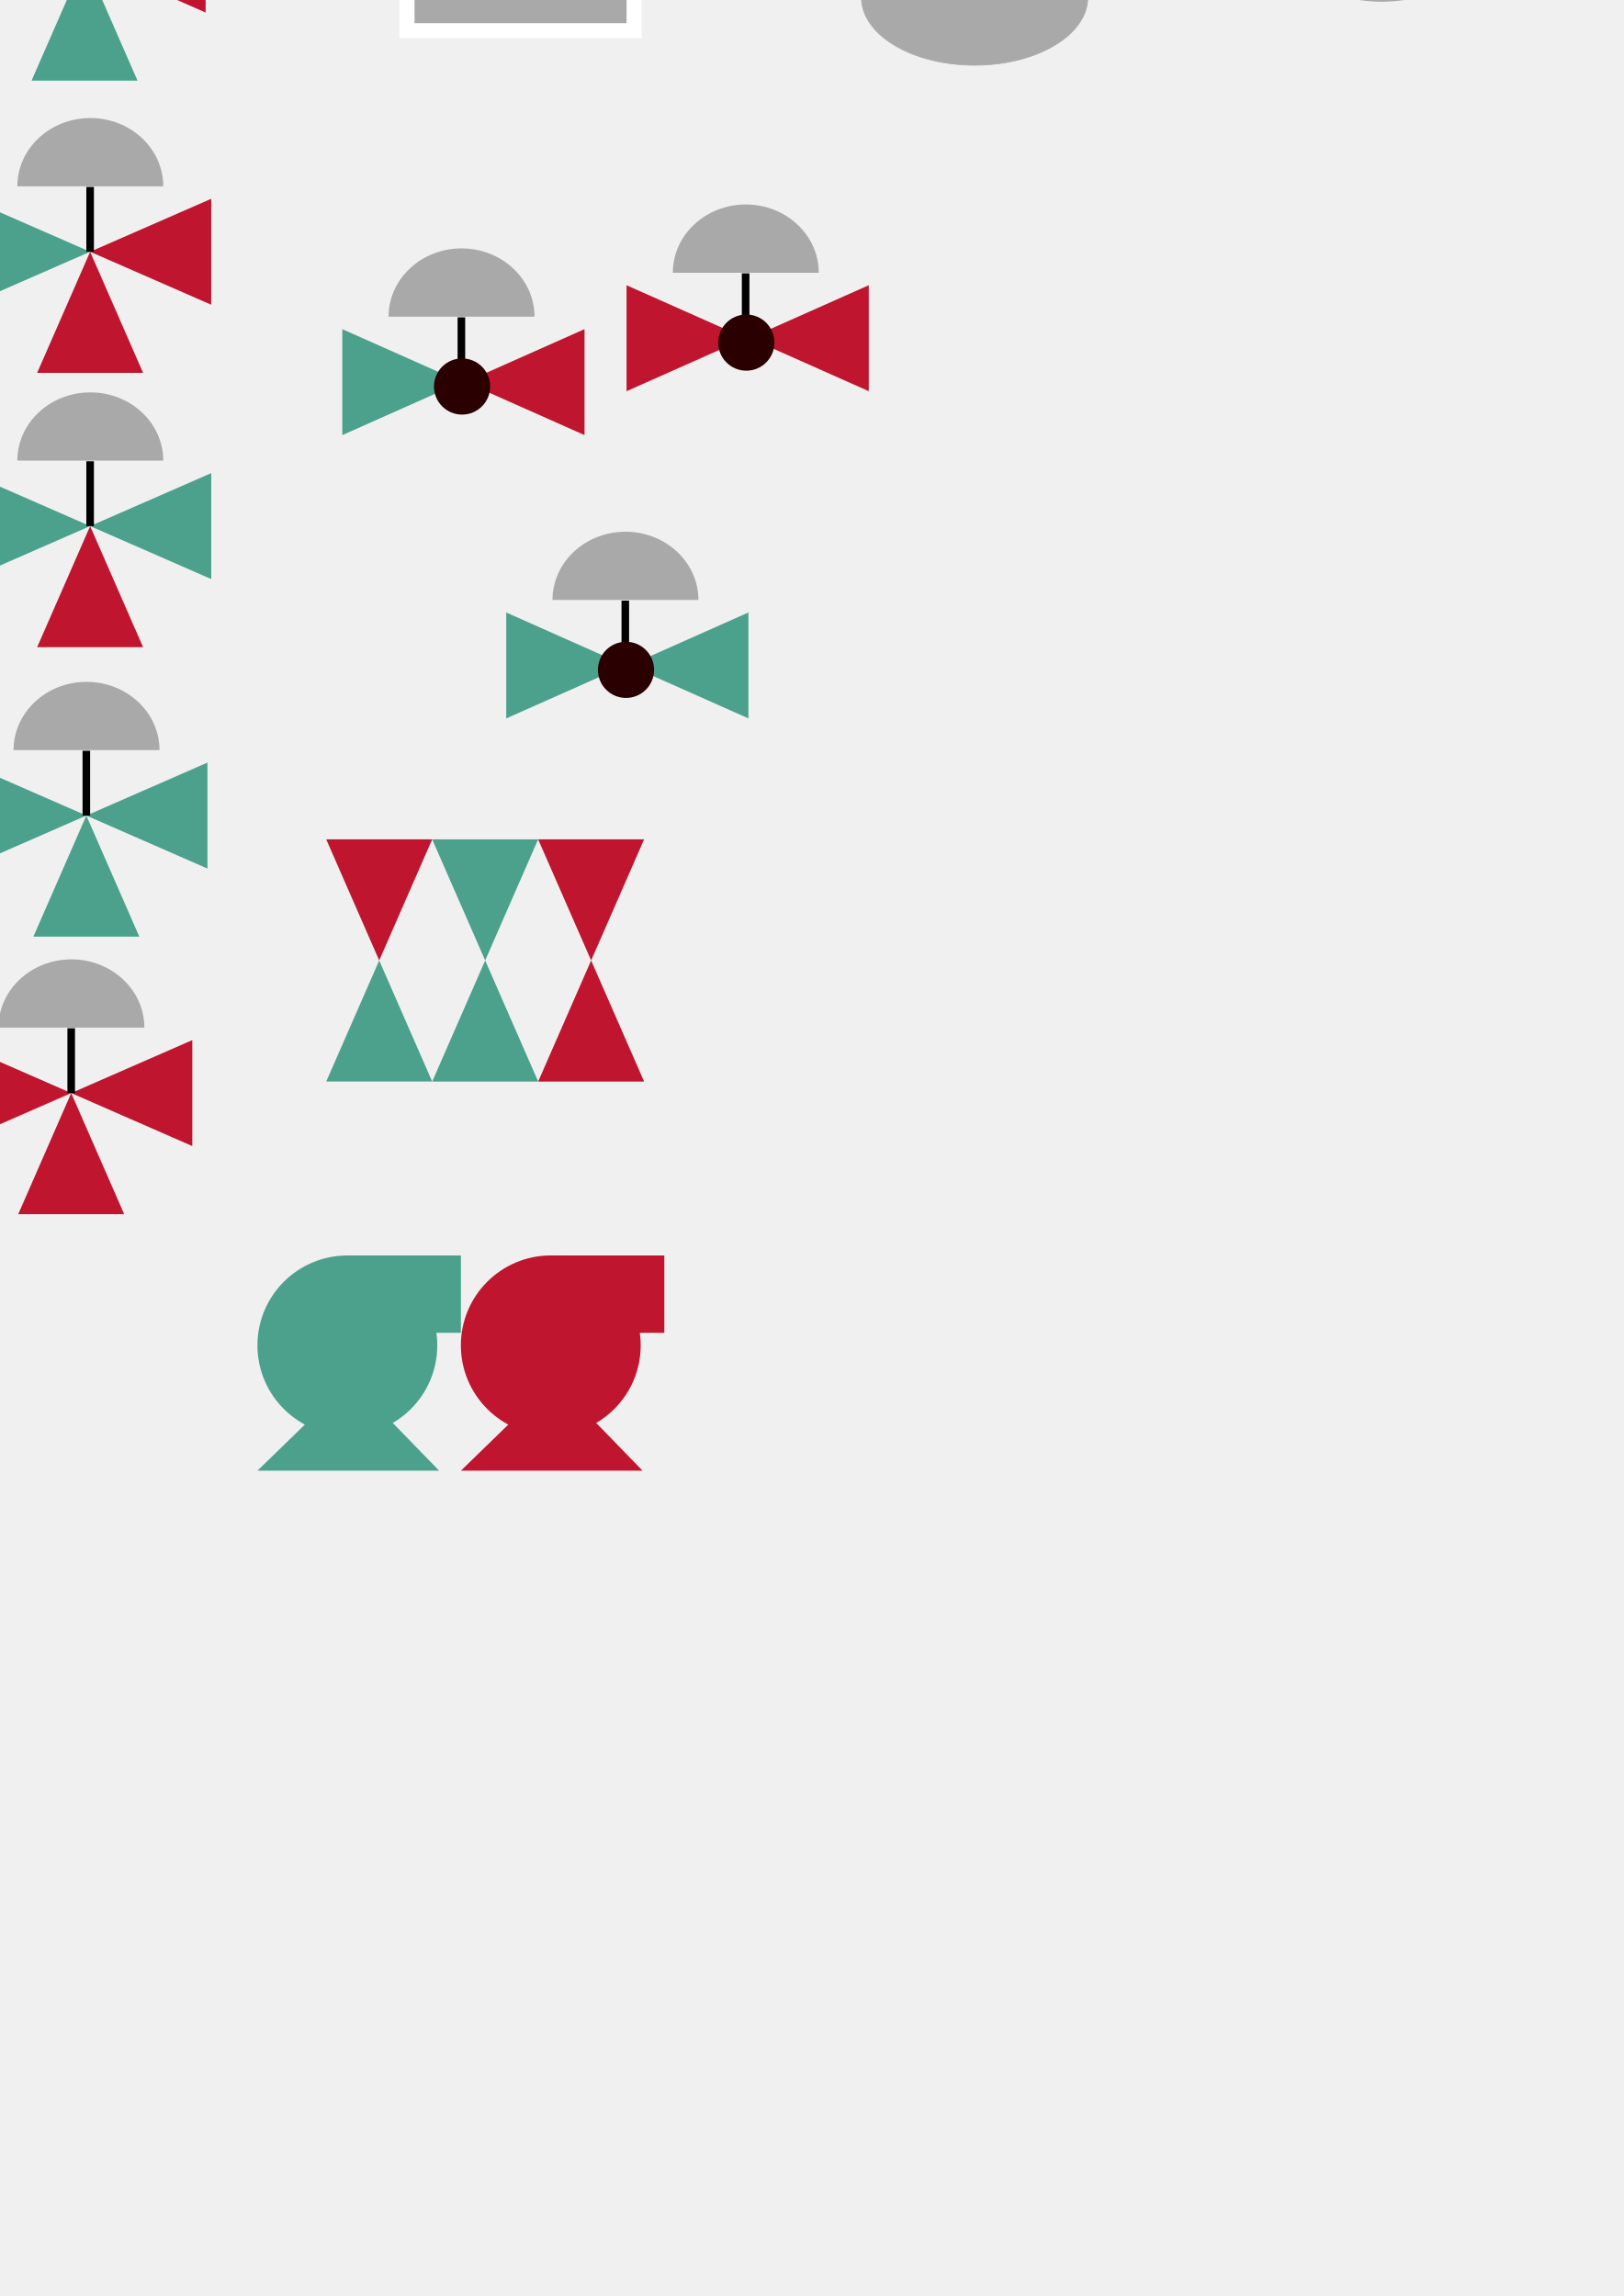
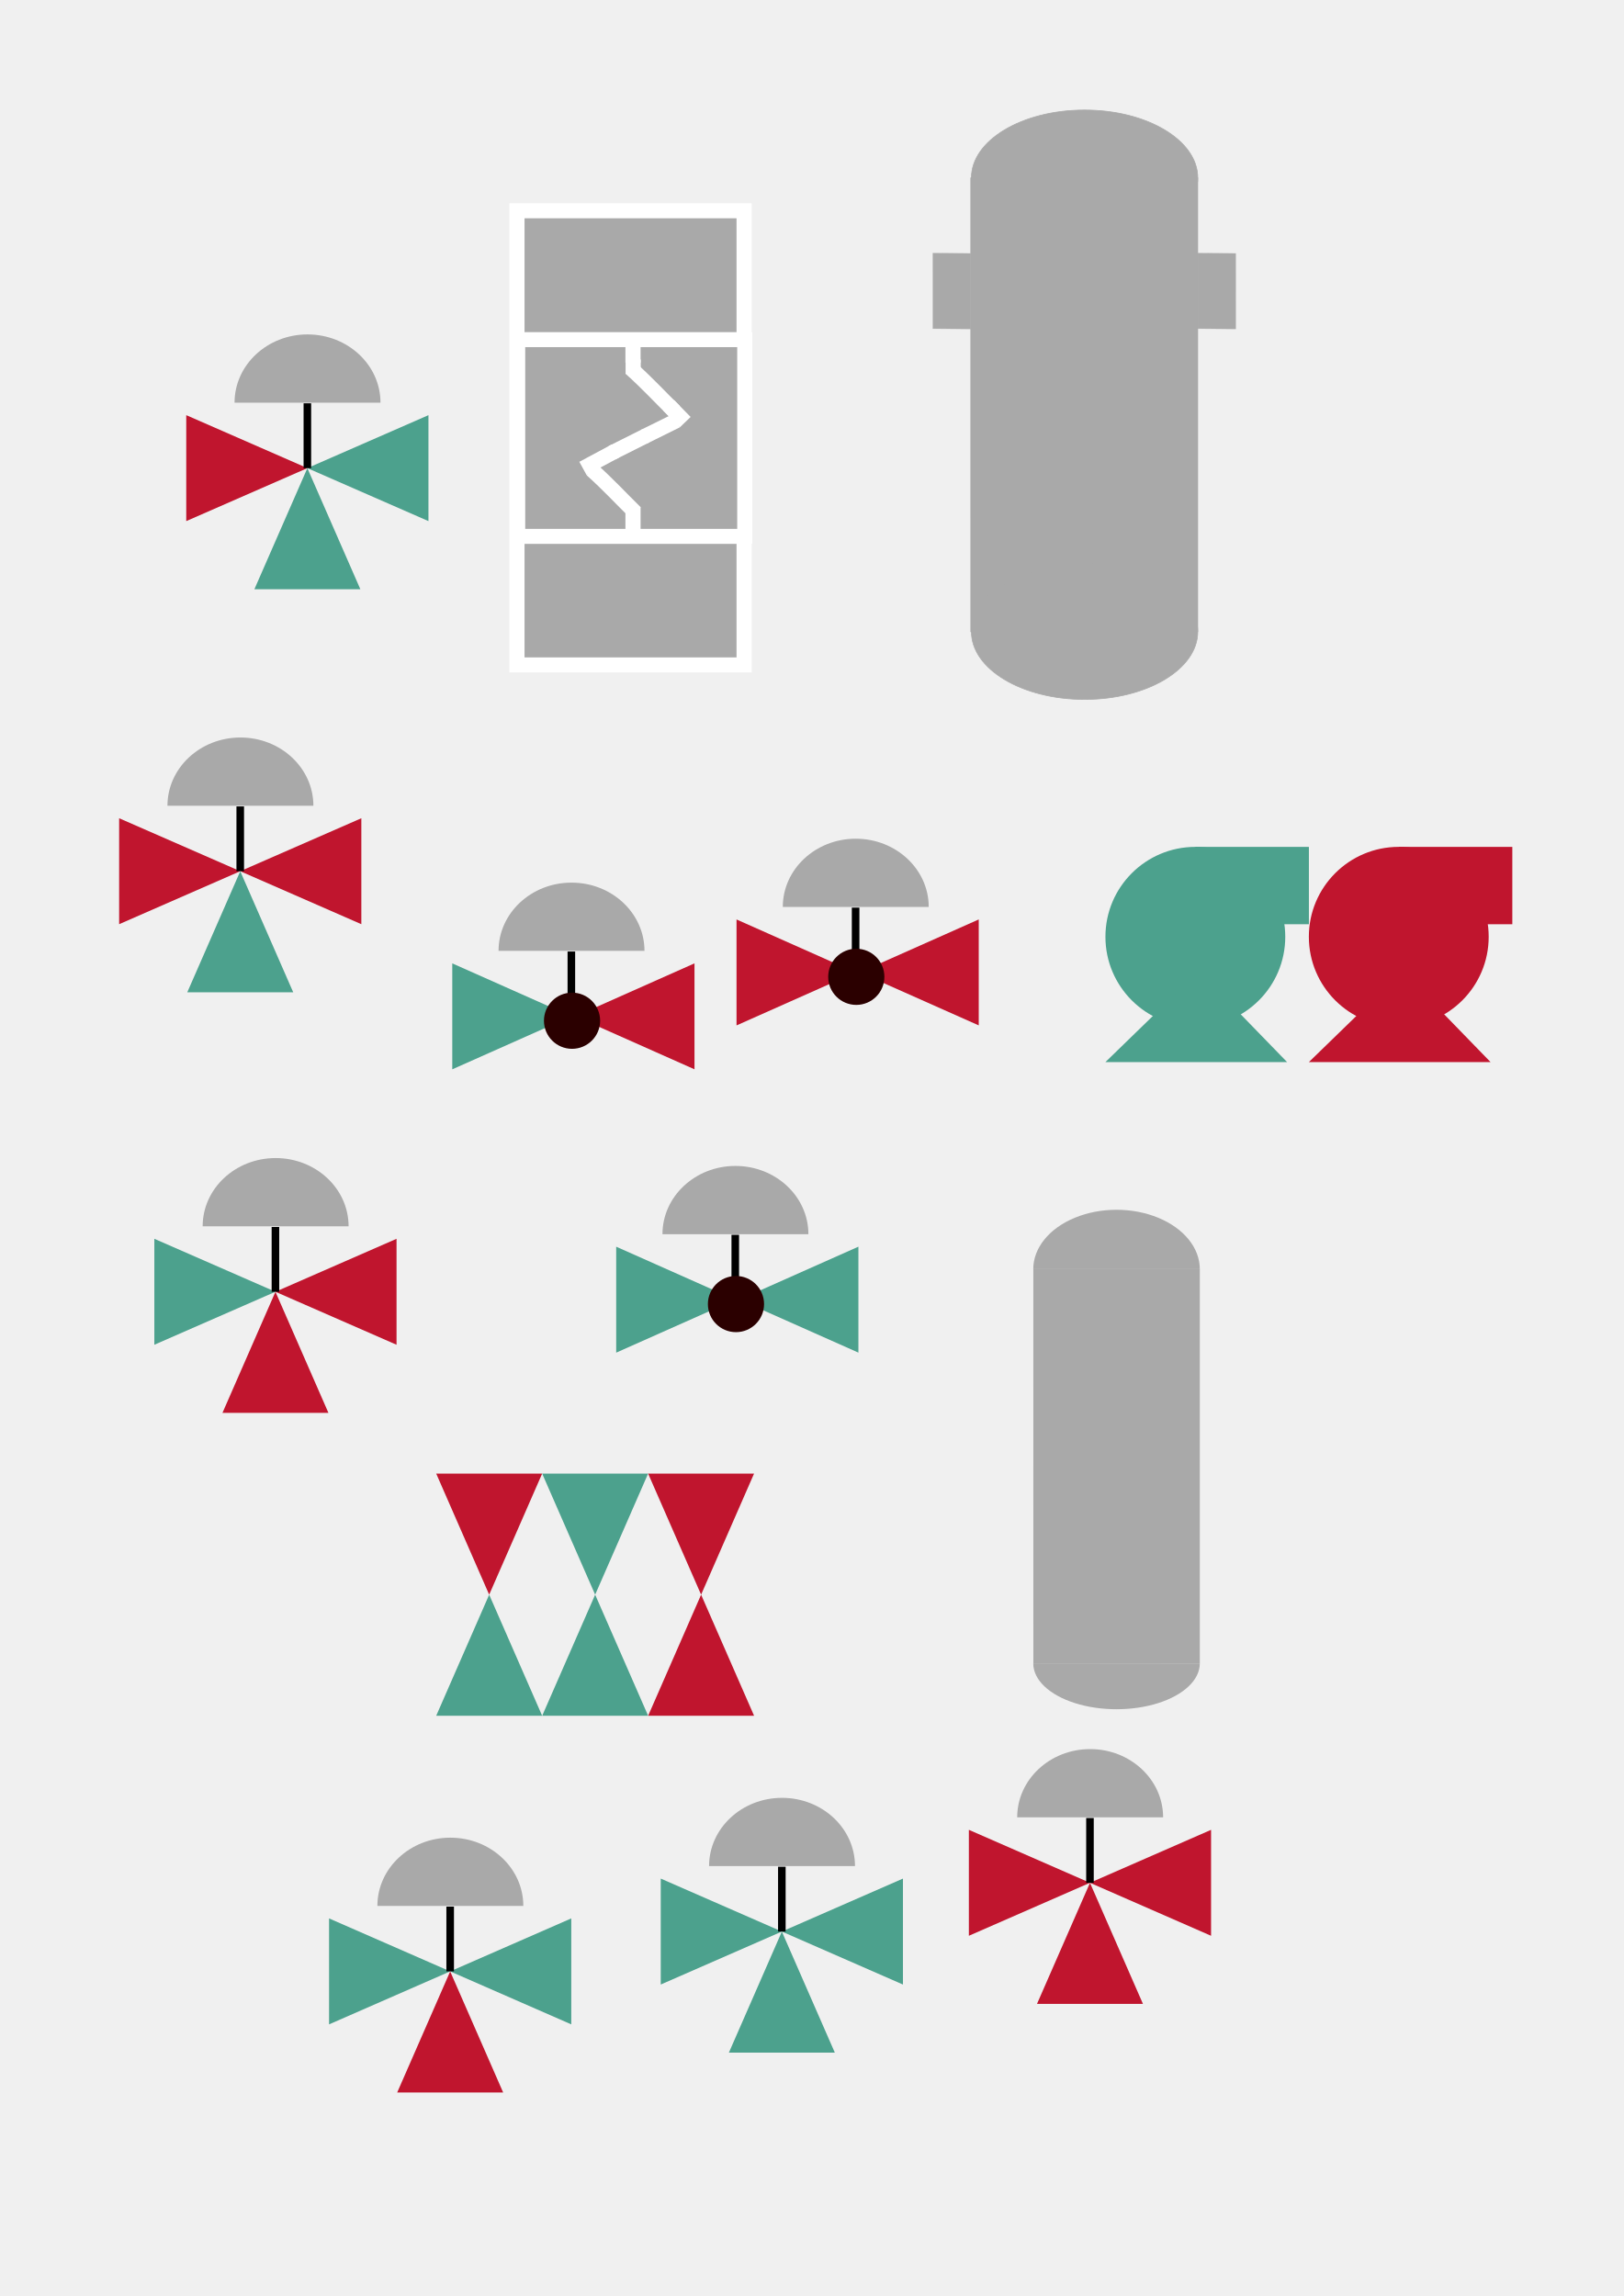
<svg xmlns="http://www.w3.org/2000/svg" width="210mm" height="297mm" viewBox="0 0 210 297" version="1.1" id="svg1687">
  <defs id="defs1684">
    </defs>
  <g id="layer1">
-     <g id="HP" transform="matrix(22.02332,0,0,21.78873,-524.1245,-237.9586)" style="fill:#a9a9a9;fill-opacity:1">
+     <g id="HP" transform="matrix(22.02332,0,0,21.78873,-509.9015,-155.9188)" style="fill:#a9a9a9;fill-opacity:1">
      <g id="g71233" transform="translate(-0.534337,-0.5956875)">
        <rect style="fill:#a9a9a9;fill-opacity:1;stroke:#ffffff;stroke-width:0.089;stroke-miterlimit:4;stroke-dasharray:none;stroke-opacity:1;paint-order:markers fill stroke" id="rect15956" width="1.334" height="2.696" x="26.723" y="9.003" />
        <path style="color:#000000;fill:#a9a9a9;fill-opacity:1;stroke:#ffffff;stroke-width:0.089;stroke-miterlimit:4;stroke-dasharray:none;stroke-dashoffset:0;stroke-opacity:1;paint-order:markers fill stroke" d="m 26.727,9.768 h 1.334 v 1.168 h -1.334 z" id="rect19827" />
        <path style="fill:#a9a9a9;fill-opacity:1;stroke:#ffffff;stroke-width:0.089;stroke-linecap:butt;stroke-linejoin:miter;stroke-miterlimit:4;stroke-dasharray:none;stroke-opacity:1" d="m 27.162,10.54 c 0.101,0.092 0.171,0.17 0.257,0.255" id="path31413-2-9" />
        <path style="fill:#a9a9a9;fill-opacity:1;stroke:#ffffff;stroke-width:0.089;stroke-linecap:butt;stroke-linejoin:miter;stroke-miterlimit:4;stroke-dasharray:none;stroke-opacity:1" d="m 27.613,10.157 0.098,0.101" id="path31413-2-8" />
        <g id="g48714" transform="translate(0.2095558,5.240439)" style="fill:#a9a9a9;fill-opacity:1">
          <path style="fill:#a9a9a9;fill-opacity:1;stroke:#ffffff;stroke-width:0.089;stroke-linecap:butt;stroke-linejoin:miter;stroke-miterlimit:4;stroke-dasharray:none;stroke-opacity:1" d="m 27.195,5.524 -5.7e-5,0.17" id="path31413-9" />
          <path style="fill:#a9a9a9;fill-opacity:1;stroke:#ffffff;stroke-width:0.089;stroke-linecap:butt;stroke-linejoin:miter;stroke-miterlimit:4;stroke-dasharray:none;stroke-opacity:1" d="m 27.195,4.529 -6.8e-5,0.135" id="path31413" />
          <path style="fill:#a9a9a9;fill-opacity:1;stroke:#ffffff;stroke-width:0.089;stroke-linecap:butt;stroke-linejoin:miter;stroke-miterlimit:4;stroke-dasharray:none;stroke-opacity:1" d="m 27.181,4.697 c 0.101,0.092 0.171,0.17 0.257,0.255" id="path31413-2" />
          <path style="fill:#a9a9a9;fill-opacity:1;stroke:#ffffff;stroke-width:0.089;stroke-linecap:butt;stroke-linejoin:miter;stroke-miterlimit:4;stroke-dasharray:none;stroke-opacity:1" d="m 27.196,4.645 v 0 l -1.66e-4,0.086" id="path31413-2-1-2" />
          <path style="fill:#a9a9a9;fill-opacity:1;stroke:#ffffff;stroke-width:0.089;stroke-linecap:butt;stroke-linejoin:miter;stroke-miterlimit:4;stroke-dasharray:none;stroke-opacity:1" d="M 27.091,5.189 26.901,5.292" id="path31413-2-1-2-5" />
          <path style="fill:#a9a9a9;fill-opacity:1;stroke:#ffffff;stroke-width:0.089;stroke-linecap:butt;stroke-linejoin:miter;stroke-miterlimit:4;stroke-dasharray:none;stroke-opacity:1" d="m 27.449,5.009 -0.188,0.094" id="path31413-2-1-2-53" />
          <path style="fill:#a9a9a9;fill-opacity:1;stroke:#ffffff;stroke-width:0.089;stroke-linecap:butt;stroke-linejoin:miter;stroke-miterlimit:4;stroke-dasharray:none;stroke-opacity:1" d="m 27.271,5.098 -0.199,0.101" id="path31413-2-1-2-8" />
        </g>
      </g>
    </g>
-     <g id="RVP" transform="matrix(3.7,0,0,4.039167,20.83798,-88.30649)">
+     <g id="RVP" transform="matrix(3.7,0,0,4.039167,35.06105,-6.266654)">
      <g id="g11558">
        <rect style="fill:#a9a9a9;fill-opacity:1;stroke:#a9a9a9;stroke-width:0.01;stroke-miterlimit:4;stroke-dasharray:none;stroke-dashoffset:0;stroke-opacity:1;paint-order:markers fill stroke" id="rect52246-9-0" height="1.322" x="9.529" y="-24.452" transform="matrix(4.1891374e-4,0.9999999,-0.9999837,-0.00571894,0,0)" width="2.416" />
        <rect style="fill:#a9a9a9;fill-opacity:1;stroke:#a9a9a9;stroke-width:0.01;stroke-miterlimit:4;stroke-dasharray:none;stroke-dashoffset:0;stroke-opacity:1;paint-order:markers fill stroke" id="rect52246-9-8-6" height="1.322" x="9.476" y="-33.713" transform="matrix(4.1891374e-4,0.9999999,-0.9999837,-0.00571894,0,0)" width="2.416" />
        <path style="fill:#a9a9a9;fill-opacity:1;stroke:#a9a9a9;stroke-width:0.019;stroke-linecap:butt;stroke-linejoin:miter;stroke-miterlimit:4;stroke-dasharray:none;stroke-opacity:1" d="m 24.456,7.245 h 7.937 V 21.781 l -7.936,0.006 c 0,-0.403 -0.001,-14.542 -0.001,-14.542 z" id="path50490-1" />
        <ellipse style="fill:#a9a9a9;fill-opacity:1;stroke:#a9a9a9;stroke-width:0.023;stroke-miterlimit:4;stroke-dasharray:none;stroke-opacity:1;paint-order:markers fill stroke" id="path10858" cx="28.436" cy="21.781" rx="3.957" ry="2.17" />
        <ellipse style="fill:#a9a9a9;fill-opacity:1;stroke:#a9a9a9;stroke-width:0.023;stroke-miterlimit:4;stroke-dasharray:none;stroke-opacity:1;paint-order:markers fill stroke" id="path10858-7" cx="28.436" cy="7.245" rx="3.957" ry="2.17" />
      </g>
    </g>
-     <g id="PZR" transform="matrix(2.38792,0,0,5.426667,103.8694,-115.1656)">
+     <g id="PZR" transform="matrix(2.38792,0,0,5.426667,69.57852,105.7109)">
      <path style="fill:#a9a9a9;fill-opacity:1;stroke:none;stroke-width:0.017;stroke-linecap:butt;stroke-linejoin:miter;stroke-miterlimit:4;stroke-dasharray:none;stroke-opacity:1" d="m 26.829,10.773 h 9.017 v 9.399 l -9.015,0.004 c 0,-0.26 -0.002,-9.403 -0.002,-9.403 z" id="path50490-7" />
      <path style="fill:#a9a9a9;fill-opacity:1;stroke:none;stroke-width:0.017;stroke-miterlimit:4;stroke-dasharray:none;stroke-dashoffset:0;stroke-opacity:1;paint-order:markers fill stroke" id="path53964-2-8" transform="scale(1,-1)" d="m 35.846,-10.773 a 4.51,1.415 0 0 1 -2.255,1.226 4.51,1.415 0 0 1 -4.51,0 4.51,1.415 0 0 1 -2.255,-1.226 h 4.51 z" />
      <path style="fill:#a9a9a9;fill-opacity:1;stroke:none;stroke-width:0.017;stroke-miterlimit:4;stroke-dasharray:none;stroke-dashoffset:0;stroke-opacity:1;paint-order:markers fill stroke" id="path53964-22" d="m 35.846,20.171 a 4.51,1.092 0 0 1 -2.255,0.946 4.51,1.092 0 0 1 -4.51,0 4.51,1.092 0 0 1 -2.255,-0.946 h 4.51 z" />
    </g>
-     <g id="V1_close" transform="matrix(3.123811,0,0,4.046596,-157.9594,92.08956)">
+     <g id="V1_close" transform="matrix(3.123811,0,0,4.046596,-143.7364,174.1294)">
      <path style="fill:#4ca18d;fill-opacity:1;stroke:none;stroke-width:0.065;stroke-linecap:butt;stroke-linejoin:miter;stroke-miterlimit:4;stroke-dasharray:none;stroke-opacity:1" d="m 72.847,4.074 c 0,0 -4.387,0 -4.387,0 0,0 2.194,3.871 2.194,3.871 0,0 2.193,-3.871 2.193,-3.871 z" id="path14058-7" />
      <path style="fill:#4ca18d;fill-opacity:1;stroke:none;stroke-width:0.065;stroke-linecap:butt;stroke-linejoin:miter;stroke-miterlimit:4;stroke-dasharray:none;stroke-opacity:1" d="m 68.461,11.816 c 0,0 4.387,0 4.387,0 0,0 -2.194,-3.871 -2.194,-3.871 0,0 -2.193,3.871 -2.193,3.871 z" id="path14058-2" />
    </g>
-     <g id="V2_1_oneopen" transform="matrix(3.7,0,0,3.7,-299.0239,10.20032)">
+     <g id="V2_1_oneopen" transform="matrix(3.7,0,0,3.7,-284.8009,92.24017)">
      <g id="g16600" transform="translate(-10.94899,-10.35849)">
        <path id="path16082-3" style="fill:#a9a9a9;fill-opacity:1;stroke:none;stroke-width:0.079;stroke-miterlimit:4;stroke-dasharray:none;stroke-opacity:1;paint-order:markers fill stroke" d="m 107.9,16.286 a 2.551,2.386 0 0 0 -2.551,2.386 h 5.101 a 2.551,2.386 0 0 0 -2.551,-2.386 z" />
        <path style="fill:none;stroke:#000000;stroke-width:0.265px;stroke-linecap:butt;stroke-linejoin:miter;stroke-opacity:1" d="m 107.894,20.961 c 0,-0.755 0,-1.51 0,-2.266" id="path16313-0" />
      </g>
      <g id="g16449" transform="matrix(0,0.8443954,-1.075421,0,109.4332,-30.98997)" style="stroke:none">
        <path style="fill:#c0152e;fill-opacity:1;stroke:none;stroke-width:0.065;stroke-linecap:butt;stroke-linejoin:miter;stroke-miterlimit:4;stroke-dasharray:none;stroke-opacity:1" d="m 51.45,7.61 c 0,0 -4.387,0 -4.387,0 0,0 2.194,3.871 2.194,3.871 0,0 2.193,-3.871 2.193,-3.871 z" id="path14058-7-6" />
        <path style="fill:#4ca18d;fill-opacity:1;stroke:none;stroke-width:0.065;stroke-linecap:butt;stroke-linejoin:miter;stroke-miterlimit:4;stroke-dasharray:none;stroke-opacity:1" d="m 47.064,15.483 c 0,0 4.387,0 4.387,0 0,0 -2.194,-3.871 -2.194,-3.871 0,0 -2.193,3.871 -2.193,3.871 z" id="path14058-2-6" />
      </g>
      <circle style="fill:#2b0000;fill-opacity:1;stroke:none;stroke-width:0.065;stroke-miterlimit:4;stroke-dasharray:none;stroke-opacity:1;paint-order:markers fill stroke" id="path16475" cx="96.969" cy="10.756" r="0.982" />
    </g>
-     <g id="Pump_close" transform="matrix(3.7,0,0,3.7,-120.805,41.47859)">
+     <g id="Pump_close" transform="matrix(3.7,0,0,3.7,-11.13176,-11.374)">
      <circle style="fill:#4ca18d;fill-opacity:1;stroke:none;stroke-width:0.065;stroke-miterlimit:4;stroke-dasharray:none;stroke-opacity:1;paint-order:markers fill stroke" id="path16656" cx="44.792" cy="35.825" r="3.143" />
      <rect style="fill:#4ca18d;fill-opacity:1;stroke:none;stroke-width:0.062;stroke-miterlimit:4;stroke-dasharray:none;stroke-opacity:1;paint-order:markers fill stroke" id="rect16762" width="3.969" height="2.704" x="44.792" y="32.682" />
      <path style="fill:#4ca18d;fill-opacity:1;stroke:none;stroke-width:0.067;stroke-linecap:butt;stroke-linejoin:miter;stroke-miterlimit:4;stroke-dasharray:none;stroke-opacity:1" d="m 41.649,40.205 c 2.111,2.76e-4 6.35,0 6.35,0 l -3.083,-3.175 z" id="path16797" />
    </g>
-     <g id="Pump_open" transform="matrix(3.7,0,0,3.7,-168.3358,-46.55084)" style="fill:#c0152e;fill-opacity:1">
+     <g id="Pump_open" transform="matrix(3.7,0,0,3.7,-58.66254,-99.40343)" style="fill:#c0152e;fill-opacity:1">
      <circle style="fill:#c0152e;fill-opacity:1;stroke:none;stroke-width:0.065;stroke-miterlimit:4;stroke-dasharray:none;stroke-opacity:1;paint-order:markers fill stroke" id="path16656-5" cx="64.749" cy="59.616" r="3.143" />
      <rect style="fill:#c0152e;fill-opacity:1;stroke:none;stroke-width:0.062;stroke-miterlimit:4;stroke-dasharray:none;stroke-opacity:1;paint-order:markers fill stroke" id="rect16762-5" width="3.969" height="2.704" x="64.749" y="56.474" />
      <path style="fill:#c0152e;fill-opacity:1;stroke:none;stroke-width:0.067;stroke-linecap:butt;stroke-linejoin:miter;stroke-miterlimit:4;stroke-dasharray:none;stroke-opacity:1" d="m 61.607,63.997 c 2.111,2.76e-4 6.35,0 6.35,0 l -3.083,-3.175 z" id="path16797-6" />
    </g>
-     <g id="V1_half" transform="matrix(3.699458,0,0,3.7,-213.5207,138.289)">
+     <g id="V1_half" transform="matrix(3.699458,0,0,3.7,-199.2976,220.3289)">
      <path style="fill:#c0152e;fill-opacity:1;stroke:none;stroke-width:0.062;stroke-linecap:butt;stroke-linejoin:miter;stroke-miterlimit:4;stroke-dasharray:none;stroke-opacity:1" d="m 72.826,-8.03 c 0,0 -3.704,0 -3.704,0 0,0 1.852,4.233 1.852,4.233 0,0 1.852,-4.233 1.852,-4.233 z" id="path14058-7-7" />
      <path style="fill:#4ca18d;fill-opacity:1;stroke:none;stroke-width:0.062;stroke-linecap:butt;stroke-linejoin:miter;stroke-miterlimit:4;stroke-dasharray:none;stroke-opacity:1" d="m 69.122,0.436 c 0,0 3.704,0 3.704,0 0,0 -1.852,-4.233 -1.852,-4.233 0,0 -1.852,4.233 -1.852,4.233 z" id="path14058-2-3" />
    </g>
-     <g id="V3_5_sideopen" transform="matrix(3.7,0,0,3.7,-315.0086,-37.65759)">
+     <g id="V3_5_sideopen" transform="matrix(3.7,0,0,3.7,-294.8693,80.27468)">
      <g id="g16008-2" transform="translate(12.77728,-15.00763)" style="stroke:none">
        <g id="g15983-5" transform="matrix(1.093675,0,0,0.844397,65.69088,17.39733)" style="stroke:none">
          <path style="fill:#c0152e;fill-opacity:1;stroke:none;stroke-width:0.065;stroke-linecap:butt;stroke-linejoin:miter;stroke-miterlimit:4;stroke-dasharray:none;stroke-opacity:1" d="m 4.929,5.354 c 0,0 0,4.387 0,4.387 0,0 3.871,-2.194 3.871,-2.194 0,0 -3.871,-2.193 -3.871,-2.193 z" id="path14058-9" />
          <path style="fill:#c0152e;fill-opacity:1;stroke:none;stroke-width:0.065;stroke-linecap:butt;stroke-linejoin:miter;stroke-miterlimit:4;stroke-dasharray:none;stroke-opacity:1" d="m 12.67,5.354 c 0,0 0,4.387 0,4.387 0,0 -3.871,-2.194 -3.871,-2.194 0,0 3.871,-2.193 3.871,-2.193 z" id="path14058-0-7" />
        </g>
        <path style="fill:#4ca18d;fill-opacity:1;stroke:none;stroke-width:0.062;stroke-linecap:butt;stroke-linejoin:miter;stroke-miterlimit:4;stroke-dasharray:none;stroke-opacity:1" d="m 73.463,28.004 c 0,0 3.704,0 3.704,0 0,0 -1.852,-4.233 -1.852,-4.233 0,0 -1.852,4.233 -1.852,4.233 z" id="path14058-1-3" />
      </g>
      <path id="path16082-5" style="fill:#a9a9a9;fill-opacity:1;stroke:none;stroke-width:0.079;stroke-miterlimit:4;stroke-dasharray:none;stroke-opacity:1;paint-order:markers fill stroke" d="m 88.099,4.088 a 2.551,2.386 0 0 0 -2.551,2.386 h 5.101 A 2.551,2.386 0 0 0 88.099,4.088 Z" />
      <path style="fill:none;stroke:#000000;stroke-width:0.265px;stroke-linecap:butt;stroke-linejoin:miter;stroke-opacity:1" d="m 88.092,8.763 c 0,-0.755 0,-1.51 0,-2.266" id="path16313-5" />
    </g>
-     <g id="V1_open" transform="matrix(3.123811,0,0,4.046596,-144.256,92.08956)">
+     <g id="V1_open" transform="matrix(3.123811,0,0,4.046596,-130.033,174.1294)">
      <path style="fill:#c0152e;fill-opacity:1;stroke:none;stroke-width:0.065;stroke-linecap:butt;stroke-linejoin:miter;stroke-miterlimit:4;stroke-dasharray:none;stroke-opacity:1" d="m 72.847,4.074 c 0,0 -4.387,0 -4.387,0 0,0 2.194,3.871 2.194,3.871 0,0 2.193,-3.871 2.193,-3.871 z" id="path14058-7-7-9" />
      <path style="fill:#c0152e;fill-opacity:1;stroke:none;stroke-width:0.065;stroke-linecap:butt;stroke-linejoin:miter;stroke-miterlimit:4;stroke-dasharray:none;stroke-opacity:1" d="m 68.461,11.816 c 0,0 4.387,0 4.387,0 0,0 -2.194,-3.871 -2.194,-3.871 0,0 -2.193,3.871 -2.193,3.871 z" id="path14058-2-3-5" />
    </g>
-     <g id="V2_2_allopen" transform="matrix(3.7,0,0,3.7,-262.2608,4.519971)">
+     <g id="V2_2_allopen" transform="matrix(3.7,0,0,3.7,-248.0377,86.55981)">
      <g id="g16600-0" transform="translate(-10.94899,-10.35849)">
        <path id="path16082-3-4" style="fill:#a9a9a9;fill-opacity:1;stroke:none;stroke-width:0.079;stroke-miterlimit:4;stroke-dasharray:none;stroke-opacity:1;paint-order:markers fill stroke" d="m 107.9,16.286 a 2.551,2.386 0 0 0 -2.551,2.386 h 5.101 a 2.551,2.386 0 0 0 -2.551,-2.386 z" />
        <path style="fill:none;stroke:#000000;stroke-width:0.265px;stroke-linecap:butt;stroke-linejoin:miter;stroke-opacity:1" d="m 107.894,20.961 c 0,-0.755 0,-1.51 0,-2.266" id="path16313-0-3" />
      </g>
      <g id="g16449-4" transform="matrix(0,0.8443954,-1.075421,0,109.4332,-30.98997)" style="stroke:none">
        <path style="fill:#c0152e;fill-opacity:1;stroke:none;stroke-width:0.065;stroke-linecap:butt;stroke-linejoin:miter;stroke-miterlimit:4;stroke-dasharray:none;stroke-opacity:1" d="m 51.45,7.61 c 0,0 -4.387,0 -4.387,0 0,0 2.194,3.871 2.194,3.871 0,0 2.193,-3.871 2.193,-3.871 z" id="path14058-7-6-1" />
        <path style="fill:#c0152e;fill-opacity:1;stroke:none;stroke-width:0.065;stroke-linecap:butt;stroke-linejoin:miter;stroke-miterlimit:4;stroke-dasharray:none;stroke-opacity:1" d="m 47.064,15.483 c 0,0 4.387,0 4.387,0 0,0 -2.194,-3.871 -2.194,-3.871 0,0 -2.193,3.871 -2.193,3.871 z" id="path14058-2-6-4" />
      </g>
      <circle style="fill:#2b0000;fill-opacity:1;stroke:none;stroke-width:0.065;stroke-miterlimit:4;stroke-dasharray:none;stroke-opacity:1;paint-order:markers fill stroke" id="path16475-9" cx="96.969" cy="10.756" r="0.982" />
    </g>
-     <g id="V2_3_allclose" transform="matrix(3.7,0,0,3.7,-263.3841,10.87265)">
+     <g id="V2_3_allclose" transform="matrix(3.7,0,0,3.7,-249.1611,92.91249)">
      <g id="g16600-8" transform="translate(-14.85159,-0.6350515)">
        <path id="path16082-3-8" style="fill:#a9a9a9;fill-opacity:1;stroke:none;stroke-width:0.079;stroke-miterlimit:4;stroke-dasharray:none;stroke-opacity:1;paint-order:markers fill stroke" d="m 107.9,16.286 a 2.551,2.386 0 0 0 -2.551,2.386 h 5.101 a 2.551,2.386 0 0 0 -2.551,-2.386 z" />
        <path style="fill:none;stroke:#000000;stroke-width:0.265px;stroke-linecap:butt;stroke-linejoin:miter;stroke-opacity:1" d="m 107.894,20.961 c 0,-0.755 0,-1.51 0,-2.266" id="path16313-0-9" />
      </g>
      <g id="g16449-1" transform="matrix(0,0.8443954,-1.075421,0,105.5306,-21.26653)" style="stroke:none">
        <path style="fill:#4ca18d;fill-opacity:1;stroke:none;stroke-width:0.065;stroke-linecap:butt;stroke-linejoin:miter;stroke-miterlimit:4;stroke-dasharray:none;stroke-opacity:1" d="m 51.45,7.61 c 0,0 -4.387,0 -4.387,0 0,0 2.194,3.871 2.194,3.871 0,0 2.193,-3.871 2.193,-3.871 z" id="path14058-7-6-2" />
        <path style="fill:#4ca18d;fill-opacity:1;stroke:none;stroke-width:0.065;stroke-linecap:butt;stroke-linejoin:miter;stroke-miterlimit:4;stroke-dasharray:none;stroke-opacity:1" d="m 47.064,15.483 c 0,0 4.387,0 4.387,0 0,0 -2.194,-3.871 -2.194,-3.871 0,0 -2.193,3.871 -2.193,3.871 z" id="path14058-2-6-2" />
      </g>
      <circle style="fill:#2b0000;fill-opacity:1;stroke:none;stroke-width:0.065;stroke-miterlimit:4;stroke-dasharray:none;stroke-opacity:1;paint-order:markers fill stroke" id="path16475-4" cx="93.067" cy="20.48" r="0.982" />
    </g>
-     <g id="V3_4_twoopen" transform="matrix(3.7,0,0,3.7,-314.2841,0.144136)">
+     <g id="V3_4_twoopen" transform="matrix(3.7,0,0,3.7,-290.3169,134.6755)">
      <g id="g16008-2-1" transform="translate(12.77728,-15.00763)" style="stroke:none">
        <g id="g15983-5-1" transform="matrix(1.093675,0,0,0.844397,65.69088,17.39733)" style="stroke:none">
          <path style="fill:#4ca18d;fill-opacity:1;stroke:none;stroke-width:0.065;stroke-linecap:butt;stroke-linejoin:miter;stroke-miterlimit:4;stroke-dasharray:none;stroke-opacity:1" d="m 4.929,5.354 c 0,0 0,4.387 0,4.387 0,0 3.871,-2.194 3.871,-2.194 0,0 -3.871,-2.193 -3.871,-2.193 z" id="path14058-9-5" />
          <path style="fill:#c0152e;fill-opacity:1;stroke:none;stroke-width:0.065;stroke-linecap:butt;stroke-linejoin:miter;stroke-miterlimit:4;stroke-dasharray:none;stroke-opacity:1" d="m 12.67,5.354 c 0,0 0,4.387 0,4.387 0,0 -3.871,-2.194 -3.871,-2.194 0,0 3.871,-2.193 3.871,-2.193 z" id="path14058-0-7-9" />
        </g>
        <path style="fill:#c0152e;fill-opacity:1;stroke:none;stroke-width:0.062;stroke-linecap:butt;stroke-linejoin:miter;stroke-miterlimit:4;stroke-dasharray:none;stroke-opacity:1" d="m 73.463,28.004 c 0,0 3.704,0 3.704,0 0,0 -1.852,-4.233 -1.852,-4.233 0,0 -1.852,4.233 -1.852,4.233 z" id="path14058-1-3-3" />
      </g>
      <path id="path16082-5-3" style="fill:#a9a9a9;fill-opacity:1;stroke:none;stroke-width:0.079;stroke-miterlimit:4;stroke-dasharray:none;stroke-opacity:1;paint-order:markers fill stroke" d="m 88.099,4.088 a 2.551,2.386 0 0 0 -2.551,2.386 h 5.101 A 2.551,2.386 0 0 0 88.099,4.088 Z" />
      <path style="fill:none;stroke:#000000;stroke-width:0.265px;stroke-linecap:butt;stroke-linejoin:miter;stroke-opacity:1" d="m 88.092,8.763 c 0,-0.755 0,-1.51 0,-2.266" id="path16313-5-3" />
    </g>
-     <g id="V3_3_downopen" transform="matrix(3.7,0,0,3.7,-314.2841,35.63138)">
+     <g id="V3_3_downopen" transform="matrix(3.7,0,0,3.7,-267.7184,222.5875)">
      <g id="g16008-2-7" transform="translate(12.77728,-15.00763)" style="stroke:none">
        <g id="g15983-5-9" transform="matrix(1.093675,0,0,0.844397,65.69088,17.39733)" style="stroke:none">
          <path style="fill:#4ca18d;fill-opacity:1;stroke:none;stroke-width:0.065;stroke-linecap:butt;stroke-linejoin:miter;stroke-miterlimit:4;stroke-dasharray:none;stroke-opacity:1" d="m 4.929,5.354 c 0,0 0,4.387 0,4.387 0,0 3.871,-2.194 3.871,-2.194 0,0 -3.871,-2.193 -3.871,-2.193 z" id="path14058-9-1" />
          <path style="fill:#4ca18d;fill-opacity:1;stroke:none;stroke-width:0.065;stroke-linecap:butt;stroke-linejoin:miter;stroke-miterlimit:4;stroke-dasharray:none;stroke-opacity:1" d="m 12.67,5.354 c 0,0 0,4.387 0,4.387 0,0 -3.871,-2.194 -3.871,-2.194 0,0 3.871,-2.193 3.871,-2.193 z" id="path14058-0-7-6" />
        </g>
        <path style="fill:#c0152e;fill-opacity:1;stroke:none;stroke-width:0.062;stroke-linecap:butt;stroke-linejoin:miter;stroke-miterlimit:4;stroke-dasharray:none;stroke-opacity:1" d="m 73.463,28.004 c 0,0 3.704,0 3.704,0 0,0 -1.852,-4.233 -1.852,-4.233 0,0 -1.852,4.233 -1.852,4.233 z" id="path14058-1-3-1" />
      </g>
      <path id="path16082-5-6" style="fill:#a9a9a9;fill-opacity:1;stroke:none;stroke-width:0.079;stroke-miterlimit:4;stroke-dasharray:none;stroke-opacity:1;paint-order:markers fill stroke" d="m 88.099,4.088 a 2.551,2.386 0 0 0 -2.551,2.386 h 5.101 A 2.551,2.386 0 0 0 88.099,4.088 Z" />
      <path style="fill:none;stroke:#000000;stroke-width:0.265px;stroke-linecap:butt;stroke-linejoin:miter;stroke-opacity:1" d="m 88.092,8.763 c 0,-0.755 0,-1.51 0,-2.266" id="path16313-5-1" />
    </g>
-     <g id="V3_1_allclose" transform="matrix(3.7,0,0,3.7,-314.7736,73.07653)">
+     <g id="V3_1_allclose" transform="matrix(3.7,0,0,3.7,-224.8214,217.4351)">
      <g id="g16008-2-8" transform="translate(12.77728,-15.00763)" style="stroke:none">
        <g id="g15983-5-2" transform="matrix(1.093675,0,0,0.844397,65.69088,17.39733)" style="stroke:none">
          <path style="fill:#4ca18d;fill-opacity:1;stroke:none;stroke-width:0.065;stroke-linecap:butt;stroke-linejoin:miter;stroke-miterlimit:4;stroke-dasharray:none;stroke-opacity:1" d="m 4.929,5.354 c 0,0 0,4.387 0,4.387 0,0 3.871,-2.194 3.871,-2.194 0,0 -3.871,-2.193 -3.871,-2.193 z" id="path14058-9-0" />
          <path style="fill:#4ca18d;fill-opacity:1;stroke:none;stroke-width:0.065;stroke-linecap:butt;stroke-linejoin:miter;stroke-miterlimit:4;stroke-dasharray:none;stroke-opacity:1" d="m 12.67,5.354 c 0,0 0,4.387 0,4.387 0,0 -3.871,-2.194 -3.871,-2.194 0,0 3.871,-2.193 3.871,-2.193 z" id="path14058-0-7-97" />
        </g>
        <path style="fill:#4ca18d;fill-opacity:1;stroke:none;stroke-width:0.062;stroke-linecap:butt;stroke-linejoin:miter;stroke-miterlimit:4;stroke-dasharray:none;stroke-opacity:1" d="m 73.463,28.004 c 0,0 3.704,0 3.704,0 0,0 -1.852,-4.233 -1.852,-4.233 0,0 -1.852,4.233 -1.852,4.233 z" id="path14058-1-3-8" />
      </g>
      <path id="path16082-5-5" style="fill:#a9a9a9;fill-opacity:1;stroke:none;stroke-width:0.079;stroke-miterlimit:4;stroke-dasharray:none;stroke-opacity:1;paint-order:markers fill stroke" d="m 88.099,4.088 a 2.551,2.386 0 0 0 -2.551,2.386 h 5.101 A 2.551,2.386 0 0 0 88.099,4.088 Z" />
      <path style="fill:none;stroke:#000000;stroke-width:0.265px;stroke-linecap:butt;stroke-linejoin:miter;stroke-opacity:1" d="m 88.092,8.763 c 0,-0.755 0,-1.51 0,-2.266" id="path16313-5-10" />
    </g>
-     <g id="V3_2_allopen" transform="matrix(3.7,0,0,3.7,-316.7315,108.9737)">
+     <g id="V3_2_allopen" transform="matrix(3.7,0,0,3.7,-184.9706,211.1291)">
      <g id="g16008-2-0" transform="translate(12.77728,-15.00763)" style="stroke:none">
        <g id="g15983-5-5" transform="matrix(1.093675,0,0,0.844397,65.69088,17.39733)" style="stroke:none">
          <path style="fill:#c0152e;fill-opacity:1;stroke:none;stroke-width:0.065;stroke-linecap:butt;stroke-linejoin:miter;stroke-miterlimit:4;stroke-dasharray:none;stroke-opacity:1" d="m 4.929,5.354 c 0,0 0,4.387 0,4.387 0,0 3.871,-2.194 3.871,-2.194 0,0 -3.871,-2.193 -3.871,-2.193 z" id="path14058-9-18" />
          <path style="fill:#c0152e;fill-opacity:1;stroke:none;stroke-width:0.065;stroke-linecap:butt;stroke-linejoin:miter;stroke-miterlimit:4;stroke-dasharray:none;stroke-opacity:1" d="m 12.67,5.354 c 0,0 0,4.387 0,4.387 0,0 -3.871,-2.194 -3.871,-2.194 0,0 3.871,-2.193 3.871,-2.193 z" id="path14058-0-7-4" />
        </g>
        <path style="fill:#c0152e;fill-opacity:1;stroke:none;stroke-width:0.062;stroke-linecap:butt;stroke-linejoin:miter;stroke-miterlimit:4;stroke-dasharray:none;stroke-opacity:1" d="m 73.463,28.004 c 0,0 3.704,0 3.704,0 0,0 -1.852,-4.233 -1.852,-4.233 0,0 -1.852,4.233 -1.852,4.233 z" id="path14058-1-3-0" />
      </g>
      <path id="path16082-5-1" style="fill:#a9a9a9;fill-opacity:1;stroke:none;stroke-width:0.079;stroke-miterlimit:4;stroke-dasharray:none;stroke-opacity:1;paint-order:markers fill stroke" d="m 88.099,4.088 a 2.551,2.386 0 0 0 -2.551,2.386 h 5.101 A 2.551,2.386 0 0 0 88.099,4.088 Z" />
      <path style="fill:none;stroke:#000000;stroke-width:0.265px;stroke-linecap:butt;stroke-linejoin:miter;stroke-opacity:1" d="m 88.092,8.763 c 0,-0.755 0,-1.51 0,-2.266" id="path16313-5-6" />
    </g>
-     <g id="V3_6_onesideopen" transform="matrix(3.7,0,0,3.7,-216.8777,-52.47487)">
+     <g id="V3_6_onesideopen" transform="matrix(3.7,0,0,3.7,-193.1885,61.9076)">
      <g id="g73338">
        <g id="g16008-2-8-5" transform="translate(12.77728,-15.00763)" style="stroke:none">
          <g id="g15983-5-2-6" transform="matrix(1.093675,0,0,0.844397,40.55546,8.269208)" style="stroke:none">
            <path style="fill:#c0152e;fill-opacity:1;stroke:none;stroke-width:0.065;stroke-linecap:butt;stroke-linejoin:miter;stroke-miterlimit:4;stroke-dasharray:none;stroke-opacity:1" d="m 4.929,5.354 c 0,0 0,4.387 0,4.387 0,0 3.871,-2.194 3.871,-2.194 0,0 -3.871,-2.193 -3.871,-2.193 z" id="path14058-9-0-4" />
            <path style="fill:#4ca18d;fill-opacity:1;stroke:none;stroke-width:0.065;stroke-linecap:butt;stroke-linejoin:miter;stroke-miterlimit:4;stroke-dasharray:none;stroke-opacity:1" d="m 12.67,5.354 c 0,0 0,4.387 0,4.387 0,0 -3.871,-2.194 -3.871,-2.194 0,0 3.871,-2.193 3.871,-2.193 z" id="path14058-0-7-97-4" />
          </g>
          <path style="fill:#4ca18d;fill-opacity:1;stroke:none;stroke-width:0.062;stroke-linecap:butt;stroke-linejoin:miter;stroke-miterlimit:4;stroke-dasharray:none;stroke-opacity:1" d="m 48.328,18.876 c 0,0 3.704,0 3.704,0 0,0 -1.852,-4.233 -1.852,-4.233 0,0 -1.852,4.233 -1.852,4.233 z" id="path14058-1-3-8-1" />
        </g>
        <path id="path16082-5-5-1" style="fill:#a9a9a9;fill-opacity:1;stroke:none;stroke-width:0.079;stroke-miterlimit:4;stroke-dasharray:none;stroke-opacity:1;paint-order:markers fill stroke" d="m 62.963,-5.04 a 2.551,2.386 0 0 0 -2.551,2.386 h 5.101 a 2.551,2.386 0 0 0 -2.551,-2.386 z" />
        <path style="fill:none;stroke:#000000;stroke-width:0.265px;stroke-linecap:butt;stroke-linejoin:miter;stroke-opacity:1" d="m 62.957,-0.365 c 0,-0.755 0,-1.51 0,-2.266" id="path16313-5-10-0" />
      </g>
    </g>
  </g>
</svg>
